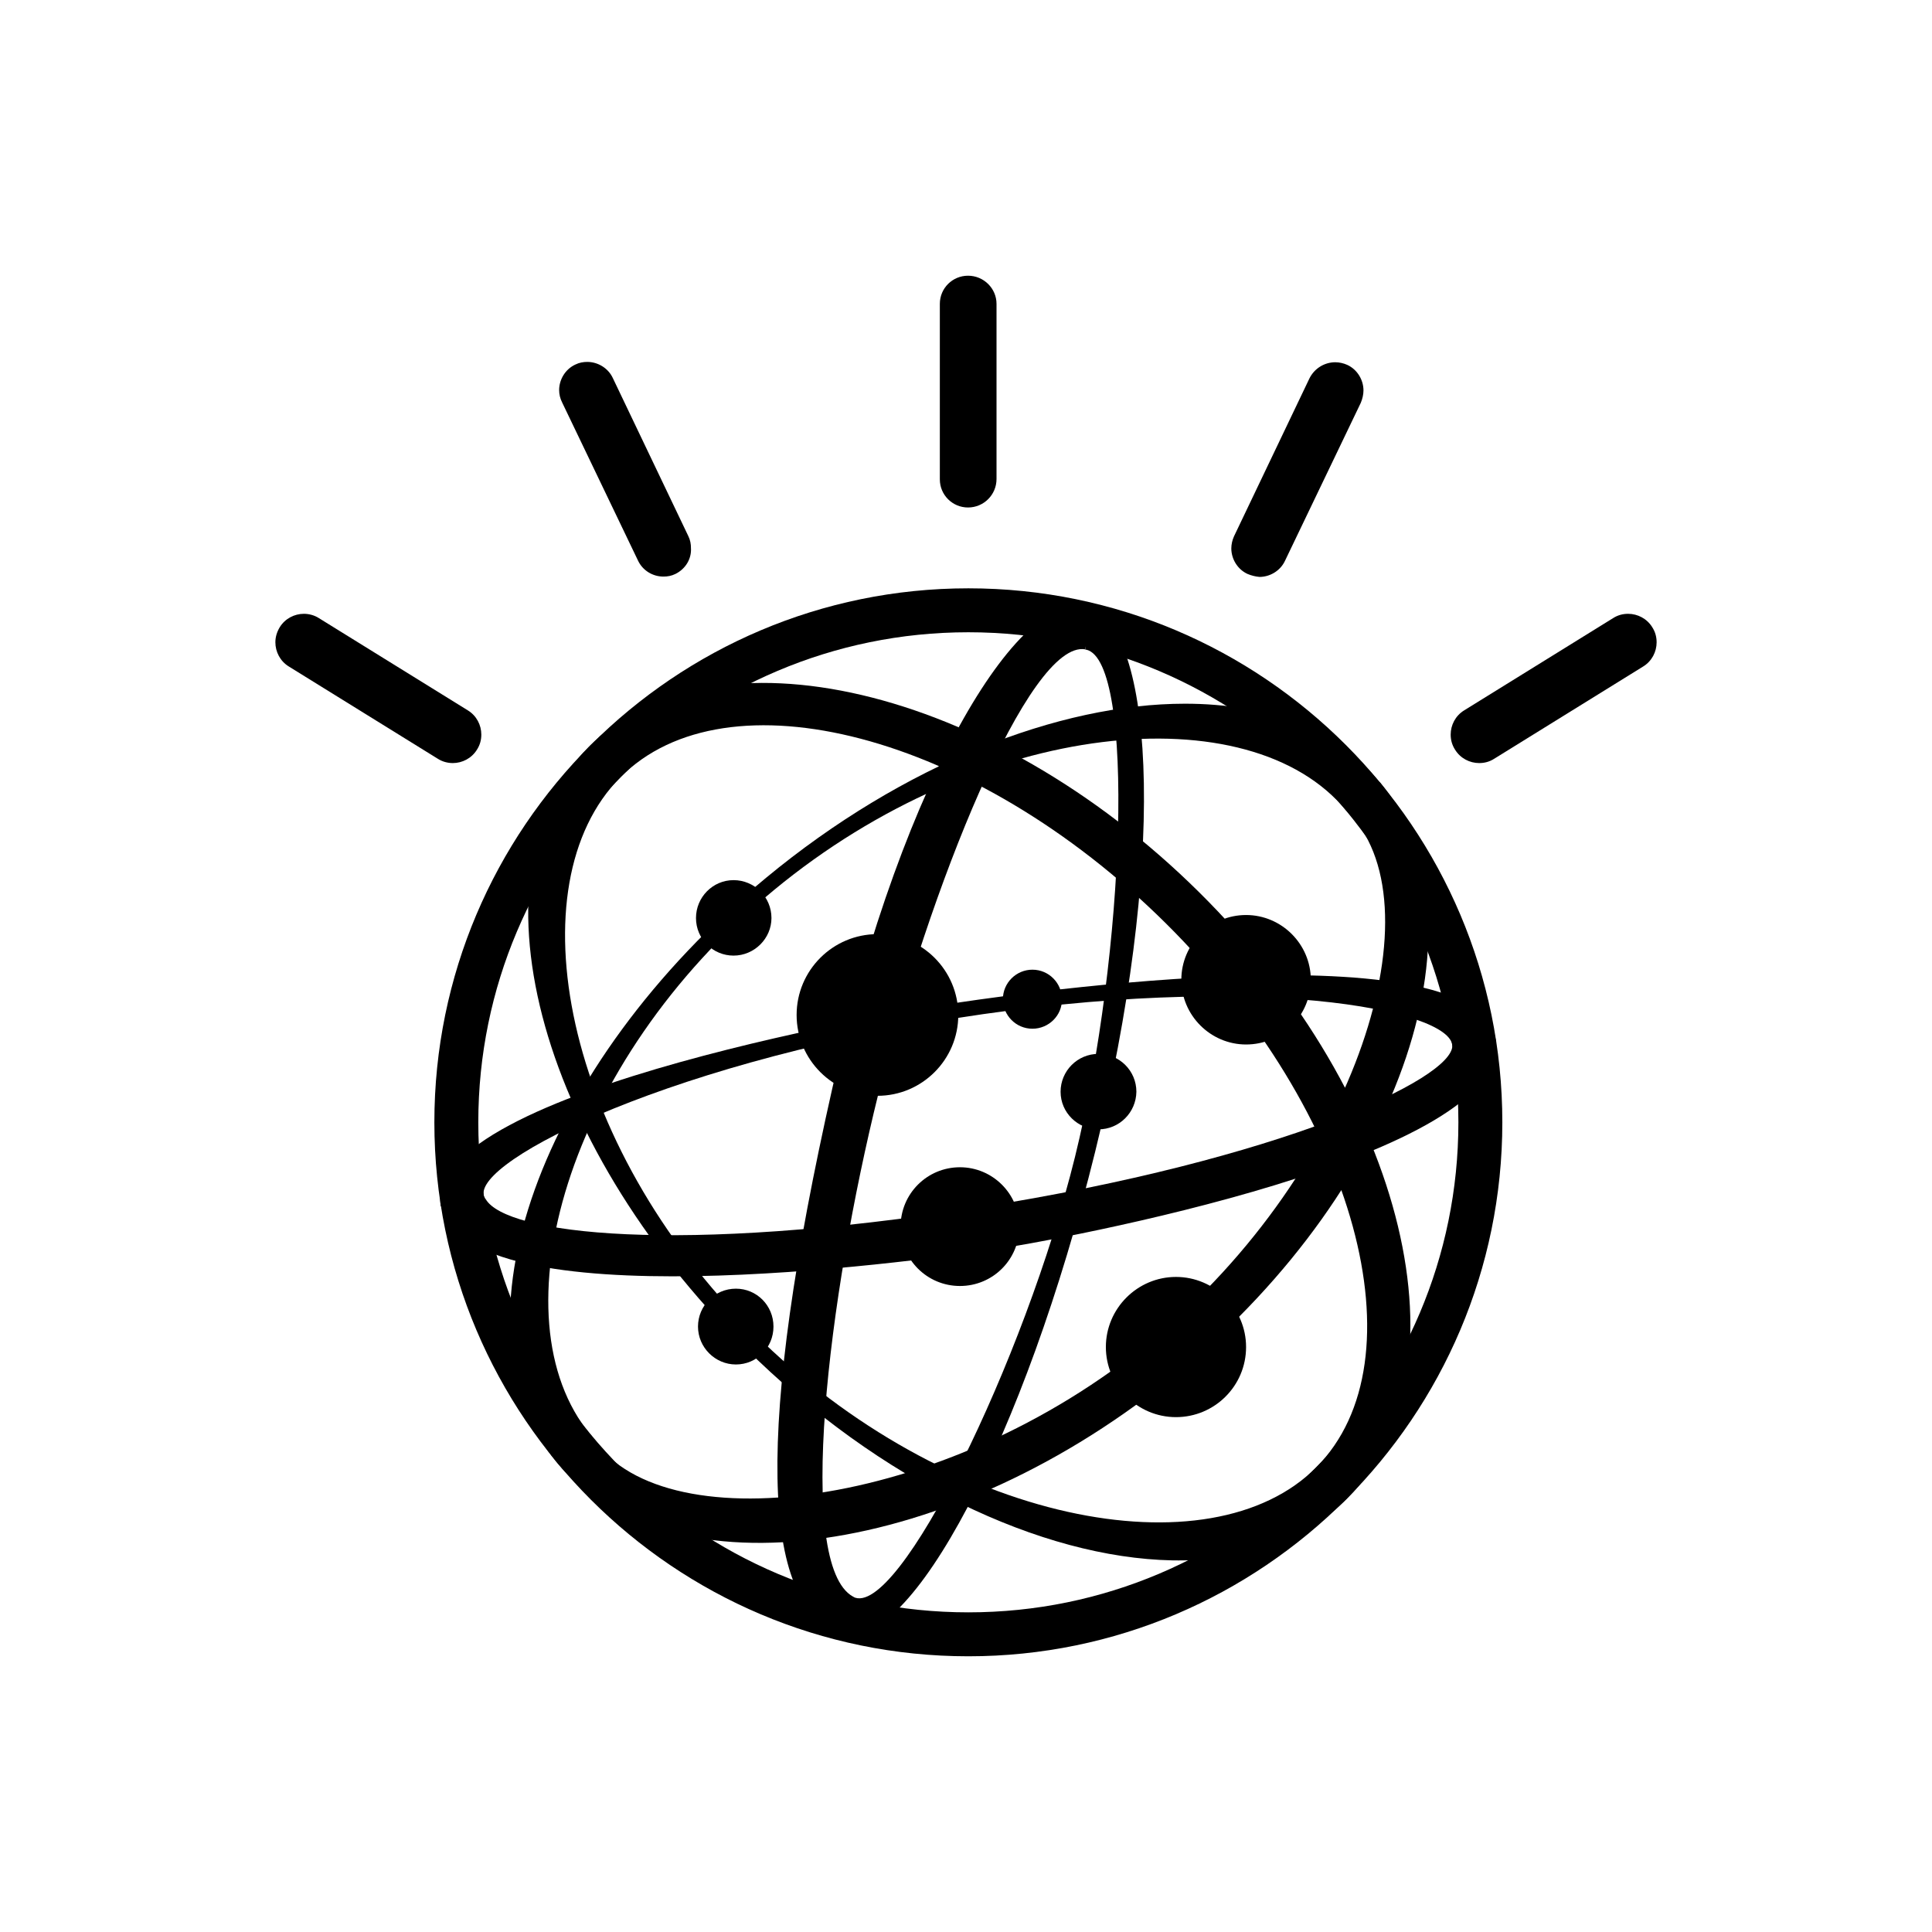
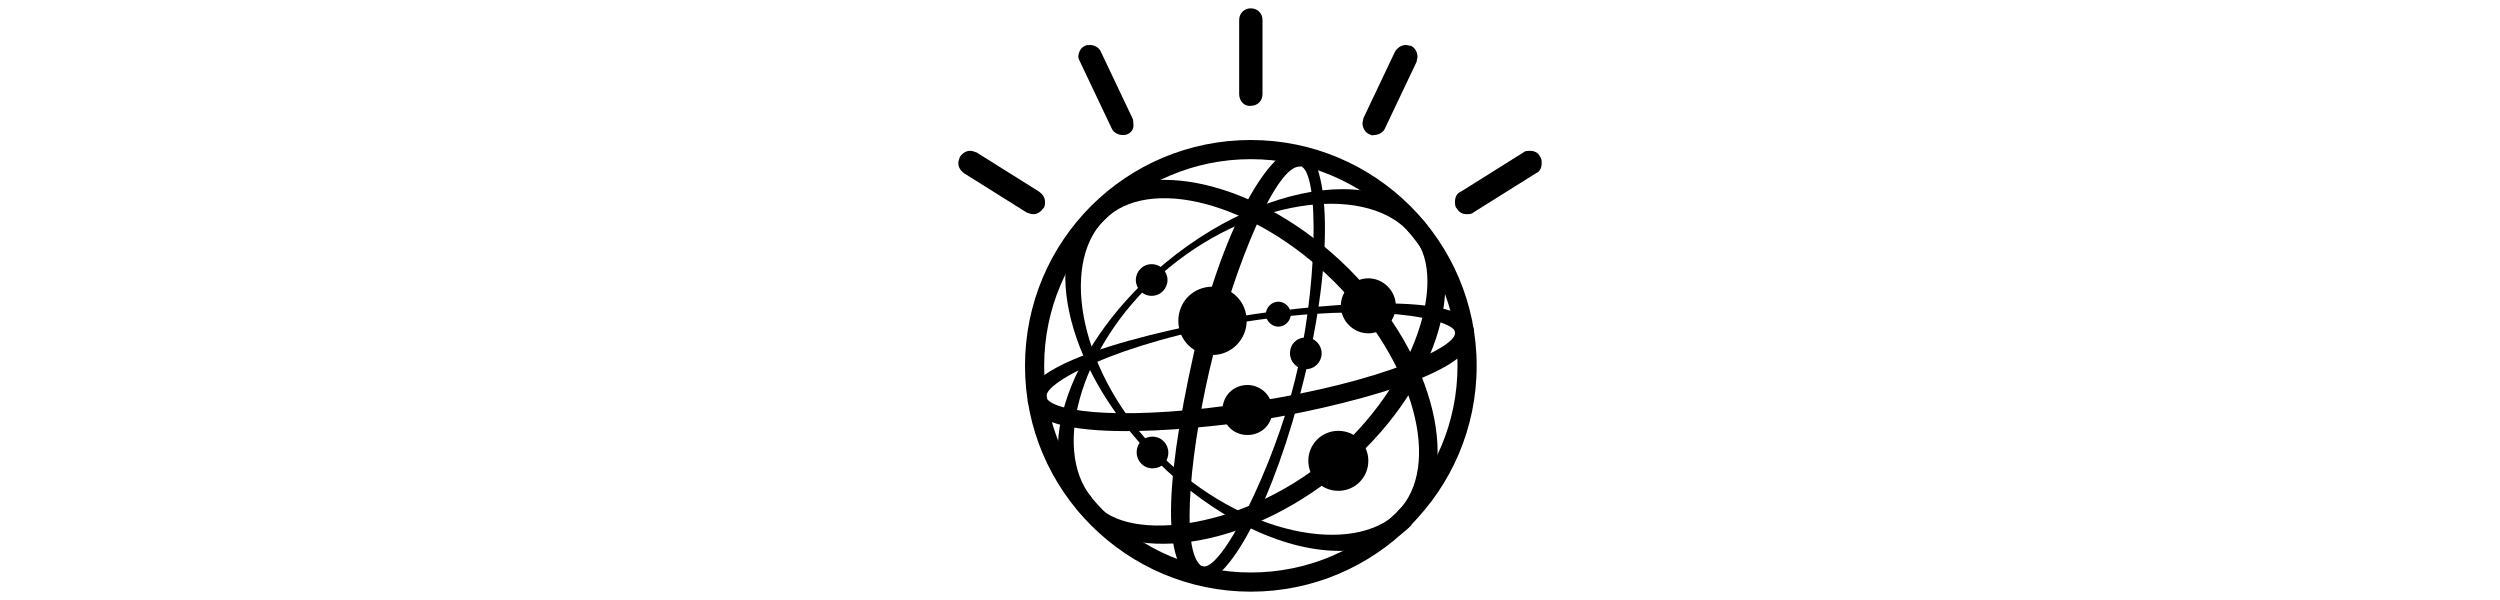
- <svg xmlns="http://www.w3.org/2000/svg" width="576" height="576" viewBox="0 0 576 576">
-   <path d="M326.5 343.4c21-85.1 18.1-153.9-1.1-162.1-.1-.1-.2-.1-.3-.1l-1.5 12.5h.3c14.6 3.5 11.6 90.3-3.4 151.2-15 60.7-52.8 138-66.1 131.2l-4.3 10.6c.4.1.7.3 1 .4 20.2 5.7 54.4-58.6 75.4-143.7" />
-   <path d="M349.4 465.2c-38.8-.8-86.9-23.3-127.3-63.4-62.4-61.8-83.2-142.2-46.5-179.2l9.3 9.2c-31.6 31.9-17.3 109.1 40 165.8 57.2 56.7 136 71.7 167.6 39.8l9.3 9.2c-12.9 13.1-31.3 19-52.4 18.6" />
-   <path d="M353.3 209.8c24.4 0 45 7.6 58.1 23.5l-10.1 8.3c-28.6-34.7-108.5-27.5-170.6 23.8-62.1 51.3-83.3 127.6-54.7 162.3l-10 8.3c-33.2-40.2-5.2-118.4 62.4-174.3 41-33.9 87.3-51.9 124.9-51.9" />
-   <path d="M144.8 357.5c-7.4-9.1 50-39.7 140-53.9 89.6-14.1 147.7-2.6 148.2 8.2l12.9-1.9c-5.6-35-156.4-11.6-162.8-10.6-6.4 1-157.2 25.2-151.7 60.2v.1l13.4-2.1m74.6 49.3c-6.2 0-11.3-5.1-11.3-11.3 0-6.2 5-11.3 11.3-11.3 6.2 0 11.2 5 11.2 11.3 0 6.3-5 11.3-11.2 11.3m-.7-121.9c-6.2 0-11.2-5-11.2-11.2 0-6.2 5-11.3 11.2-11.3 6.2 0 11.3 5 11.3 11.3 0 6.1-5.1 11.2-11.3 11.2" />
-   <path d="M307.8 306.7c-4.9 0-8.8-4-8.8-8.8 0-4.9 4-8.8 8.8-8.8 4.9 0 8.8 4 8.8 8.8.1 4.8-3.9 8.8-8.8 8.8m19.7 30c-6.2 0-11.3-5-11.3-11.2 0-6.2 5-11.3 11.3-11.3 6.2 0 11.3 5 11.3 11.3-.1 6.2-5.1 11.2-11.3 11.2" />
-   <path d="M411.4 233.2c33.2 40.2 7.6 119.9-60 175.8-67.7 56-152.2 67.2-185.4 27l10.1-8.3c19.5 32.7 104.9 23.3 167-28 62.1-51.3 86.4-131.2 58.2-158.1l10.1-8.4zm-9.6 213.4l-9.3-9.2c31.6-31.9 12.2-105.5-45-162.2-57.2-56.7-131-75.4-162.6-43.4l-9.3-9.2c36.7-37.1 119.5-18.4 181.9 43.4 62.3 61.7 81 143.6 44.3 180.6" />
-   <path d="M295.3 372.7c19.8-2.9 156.2-27.8 150.6-62.9l-12.9 1.9c.2 10-51.3 34.1-141.2 48.3-89.9 14.2-141 7.9-147-2.5l-13.3 2c7.9 34.8 139.7 16.7 163.8 13.2m-15.1-229.8V90.6c0-4.7 3.8-8.4 8.4-8.4 4.7 0 8.5 3.8 8.5 8.4v52.2c0 4.7-3.8 8.5-8.5 8.5-4.6 0-8.4-3.7-8.4-8.4m91.7 28.2c-3-1.4-4.8-4.5-4.8-7.6 0-1.2.3-2.5.8-3.6l22.5-47.1c1.5-3 4.5-4.8 7.7-4.8 1.2 0 2.5.3 3.6.8 3 1.4 4.8 4.5 4.8 7.6 0 1.2-.3 2.5-.8 3.7l-22.6 47.1c-1.4 3-4.5 4.8-7.6 4.8-1.2-.1-2.4-.4-3.6-.9m-170.5 0c-1.2.6-2.4.8-3.6.8-3.2 0-6.2-1.8-7.6-4.8L167.6 120c-.6-1.2-.9-2.4-.9-3.7 0-3.1 1.8-6.2 4.8-7.6 1.2-.6 2.4-.8 3.6-.8 3.1 0 6.2 1.8 7.6 4.8l22.5 47.1c.6 1.2.8 2.4.8 3.6.2 3.2-1.6 6.2-4.6 7.7m232.4 52.4c-.9-1.4-1.3-2.9-1.3-4.5 0-2.8 1.4-5.6 4-7.2l44.4-27.5c1.4-.9 2.9-1.3 4.5-1.3 2.8 0 5.6 1.4 7.2 4 .9 1.4 1.3 2.9 1.3 4.5 0 2.8-1.4 5.6-4 7.2l-44.4 27.5c-1.4.9-2.9 1.3-4.5 1.3-2.8 0-5.6-1.4-7.2-4m-291.6 0c-1.6 2.6-4.4 4-7.2 4-1.5 0-3.1-.4-4.5-1.3l-44.4-27.5c-2.6-1.6-4-4.4-4-7.2 0-1.5.4-3 1.3-4.5 1.6-2.6 4.4-4 7.2-4 1.5 0 3.1.4 4.5 1.3l44.4 27.5c2.6 1.6 4 4.4 4 7.2 0 1.6-.4 3.1-1.3 4.5" />
-   <path d="M286.2 383.4c-9.8 0-17.7-7.9-17.7-17.7 0-9.8 7.9-17.7 17.7-17.7 9.7 0 17.7 7.9 17.7 17.7 0 9.8-7.9 17.7-17.7 17.7m85.3-72c-10.6 0-19.3-8.7-19.3-19.3 0-10.6 8.6-19.3 19.3-19.3 10.6 0 19.3 8.7 19.3 19.3 0 10.7-8.6 19.3-19.3 19.3m-20.9 111.1c-11.5 0-20.9-9.4-20.9-20.9 0-11.5 9.4-20.9 20.9-20.9 11.5 0 20.9 9.4 20.9 20.9 0 11.6-9.4 20.9-20.9 20.9m-89-95.8c-13.3 0-24.1-10.8-24.1-24.1s10.8-24.1 24.1-24.1 24.1 10.8 24.1 24.1-10.8 24.1-24.1 24.1" />
-   <path d="M254.3 476c-17.1-9.5-7.5-89.1 7.6-150 14.9-60.5 44.9-135.4 61.7-132.4l1.5-12.5c-19.7-7.6-55.5 48.2-76.9 143.1-23.1 102.3-21.3 154.1 2 162.4l4.3-10.6h-.2" />
-   <path d="M288.7 188.5c-80.6 0-146.1 65.5-146.1 146.1s65.5 146.1 146.1 146.1 146.1-65.5 146.1-146.1c0-80.5-65.6-146.1-146.1-146.1m0 305.3c-87.8 0-159.2-71.4-159.2-159.2 0-87.8 71.4-159.2 159.2-159.2 87.8 0 159.2 71.4 159.2 159.2 0 87.8-71.5 159.2-159.2 159.2" />
+ <svg xmlns="http://www.w3.org/2000/svg" width="300" height="72" viewBox="121 361 300 72">
+   <path d="M277.5 406.4c3.6-14.5 3.1-26.2-.2-27.6h-.1l-.3 2.1h.1c2.5.6 2 15.4-.6 25.7-2.5 10.3-9 23.5-11.2 22.3l-.7 1.8c.1 0 .1.1.2.1 3.5 1 9.3-9.9 12.8-24.4" />
+   <path d="M281.4 427.1c-6.6-.1-14.8-4-21.6-10.8-10.6-10.5-14.1-24.2-7.9-30.5l1.6 1.6c-5.4 5.4-2.9 18.6 6.8 28.2 9.7 9.6 23.1 12.2 28.5 6.8l1.6 1.6c-2.2 2.2-5.4 3.2-9 3.1" />
+   <path d="M282.1 383.7c4.1 0 7.6 1.3 9.9 4l-1.7 1.4c-4.9-5.9-18.4-4.7-29 4-10.6 8.7-14.2 21.7-9.3 27.6l-1.7 1.4c-5.6-6.8-.9-20.1 10.6-29.6 6.9-5.7 14.8-8.8 21.2-8.8" />
+   <path d="M246.7 408.8c-1.3-1.5 8.5-6.8 23.8-9.2 15.2-2.4 25.1-.4 25.2 1.4l2.2-.3c-1-6-26.6-2-27.7-1.8-1.1.2-26.7 4.3-25.8 10.2l2.3-.3m12.6 8.4c-1.1 0-1.9-.9-1.9-1.9 0-1.1.8-1.9 1.9-1.9 1.1 0 1.9.9 1.9 1.9 0 1.1-.8 1.9-1.9 1.9m-.1-20.7c-1.1 0-1.9-.9-1.9-1.9s.8-1.9 1.9-1.9c1.1 0 1.9.9 1.9 1.9 0 1-.8 1.9-1.9 1.9" />
+   <path d="M274.4 400.2c-.8 0-1.5-.7-1.5-1.5s.7-1.5 1.5-1.5 1.5.7 1.5 1.5-.7 1.5-1.5 1.5m3.3 5.1c-1.1 0-1.9-.9-1.9-1.9 0-1.1.8-1.9 1.9-1.9 1.1 0 1.9.9 1.9 1.9 0 1-.8 1.9-1.9 1.9" />
+   <path d="M292 387.7c5.6 6.8 1.3 20.4-10.2 29.9s-25.9 11.4-31.5 4.6l1.7-1.4c3.3 5.6 17.8 4 28.4-4.8s14.7-22.3 9.9-26.9l1.7-1.4zm-1.7 36.3l-1.6-1.6c5.4-5.4 2.1-17.9-7.6-27.6-9.7-9.6-22.3-12.8-27.6-7.4l-1.6-1.6c6.2-6.3 20.3-3.1 30.9 7.4 10.6 10.6 13.8 24.5 7.5 30.8" />
+   <path d="M272.2 411.4c3.4-.5 26.6-4.7 25.6-10.7l-2.2.3c0 1.7-8.7 5.8-24 8.2-15.3 2.4-24 1.3-25-.4l-2.3.3c1.4 6 23.8 2.9 27.9 2.3m-2.5-39.1v-8.9c0-.8.6-1.4 1.4-1.4.8 0 1.4.6 1.4 1.4v8.9c0 .8-.6 1.4-1.4 1.4-.8.1-1.4-.6-1.4-1.4m15.6 4.8c-.5-.2-.8-.8-.8-1.3 0-.2.1-.4.1-.6l3.8-8c.3-.5.8-.8 1.3-.8.2 0 .4.1.6.1.5.2.8.8.8 1.3 0 .2-.1.4-.1.6l-3.8 8c-.2.5-.8.8-1.3.8-.2.1-.4 0-.6-.1m-29 0c-.2.1-.4.1-.6.1-.5 0-1.1-.3-1.3-.8l-3.8-8c-.1-.2-.2-.4-.2-.6 0-.5.3-1.1.8-1.3.2-.1.4-.1.6-.1.5 0 1.1.3 1.3.8l3.8 8c.1.2.1.4.1.6.1.6-.2 1.1-.7 1.3m39.5 8.9c-.2-.2-.2-.5-.2-.8 0-.5.2-1 .7-1.2l7.5-4.7c.2-.2.5-.2.8-.2.5 0 1 .2 1.2.7.2.2.2.5.2.8 0 .5-.2 1-.7 1.2l-7.5 4.7c-.2.2-.5.2-.8.2-.5 0-.9-.2-1.2-.7m-49.6 0c-.3.4-.7.7-1.2.7-.3 0-.5-.1-.8-.2l-7.5-4.7c-.4-.3-.7-.7-.7-1.2 0-.3.1-.5.2-.8.3-.4.7-.7 1.2-.7.3 0 .5.1.8.2l7.5 4.7c.4.3.7.7.7 1.2 0 .3 0 .6-.2.8" />
+   <path d="M270.7 413.2c-1.7 0-3-1.3-3-3s1.3-3 3-3c1.6 0 3 1.3 3 3s-1.3 3-3 3m14.5-12.2c-1.8 0-3.3-1.5-3.3-3.3 0-1.8 1.5-3.3 3.3-3.3 1.8 0 3.3 1.5 3.3 3.3 0 1.8-1.5 3.3-3.3 3.3m-3.6 18.9c-2 0-3.6-1.6-3.6-3.6s1.6-3.6 3.6-3.6 3.6 1.6 3.6 3.6-1.6 3.6-3.6 3.6m-15.1-16.3c-2.3 0-4.1-1.8-4.1-4.1s1.8-4.1 4.1-4.1 4.1 1.8 4.1 4.1c0 2.2-1.8 4.1-4.1 4.1" />
+   <path d="M265.3 429c-2.9-1.6-1.3-15.2 1.3-25.5 2.5-10.3 7.6-23 10.5-22.5l.3-2.1c-3.3-1.3-9.4 8.2-13.1 24.3-3.9 17.4-3.6 26.2.3 27.6l.7-1.8" />
+   <path d="M271.1 380.1c-13.7 0-24.8 11.1-24.8 24.8s11.1 24.8 24.8 24.8c13.7 0 24.8-11.1 24.8-24.8.1-13.7-11.1-24.8-24.8-24.8m0 51.9c-14.9 0-27.1-12.1-27.1-27.1s12.1-27.1 27.1-27.1c14.9 0 27.1 12.1 27.1 27.1 0 15-12.2 27.1-27.1 27.1" />
</svg>
